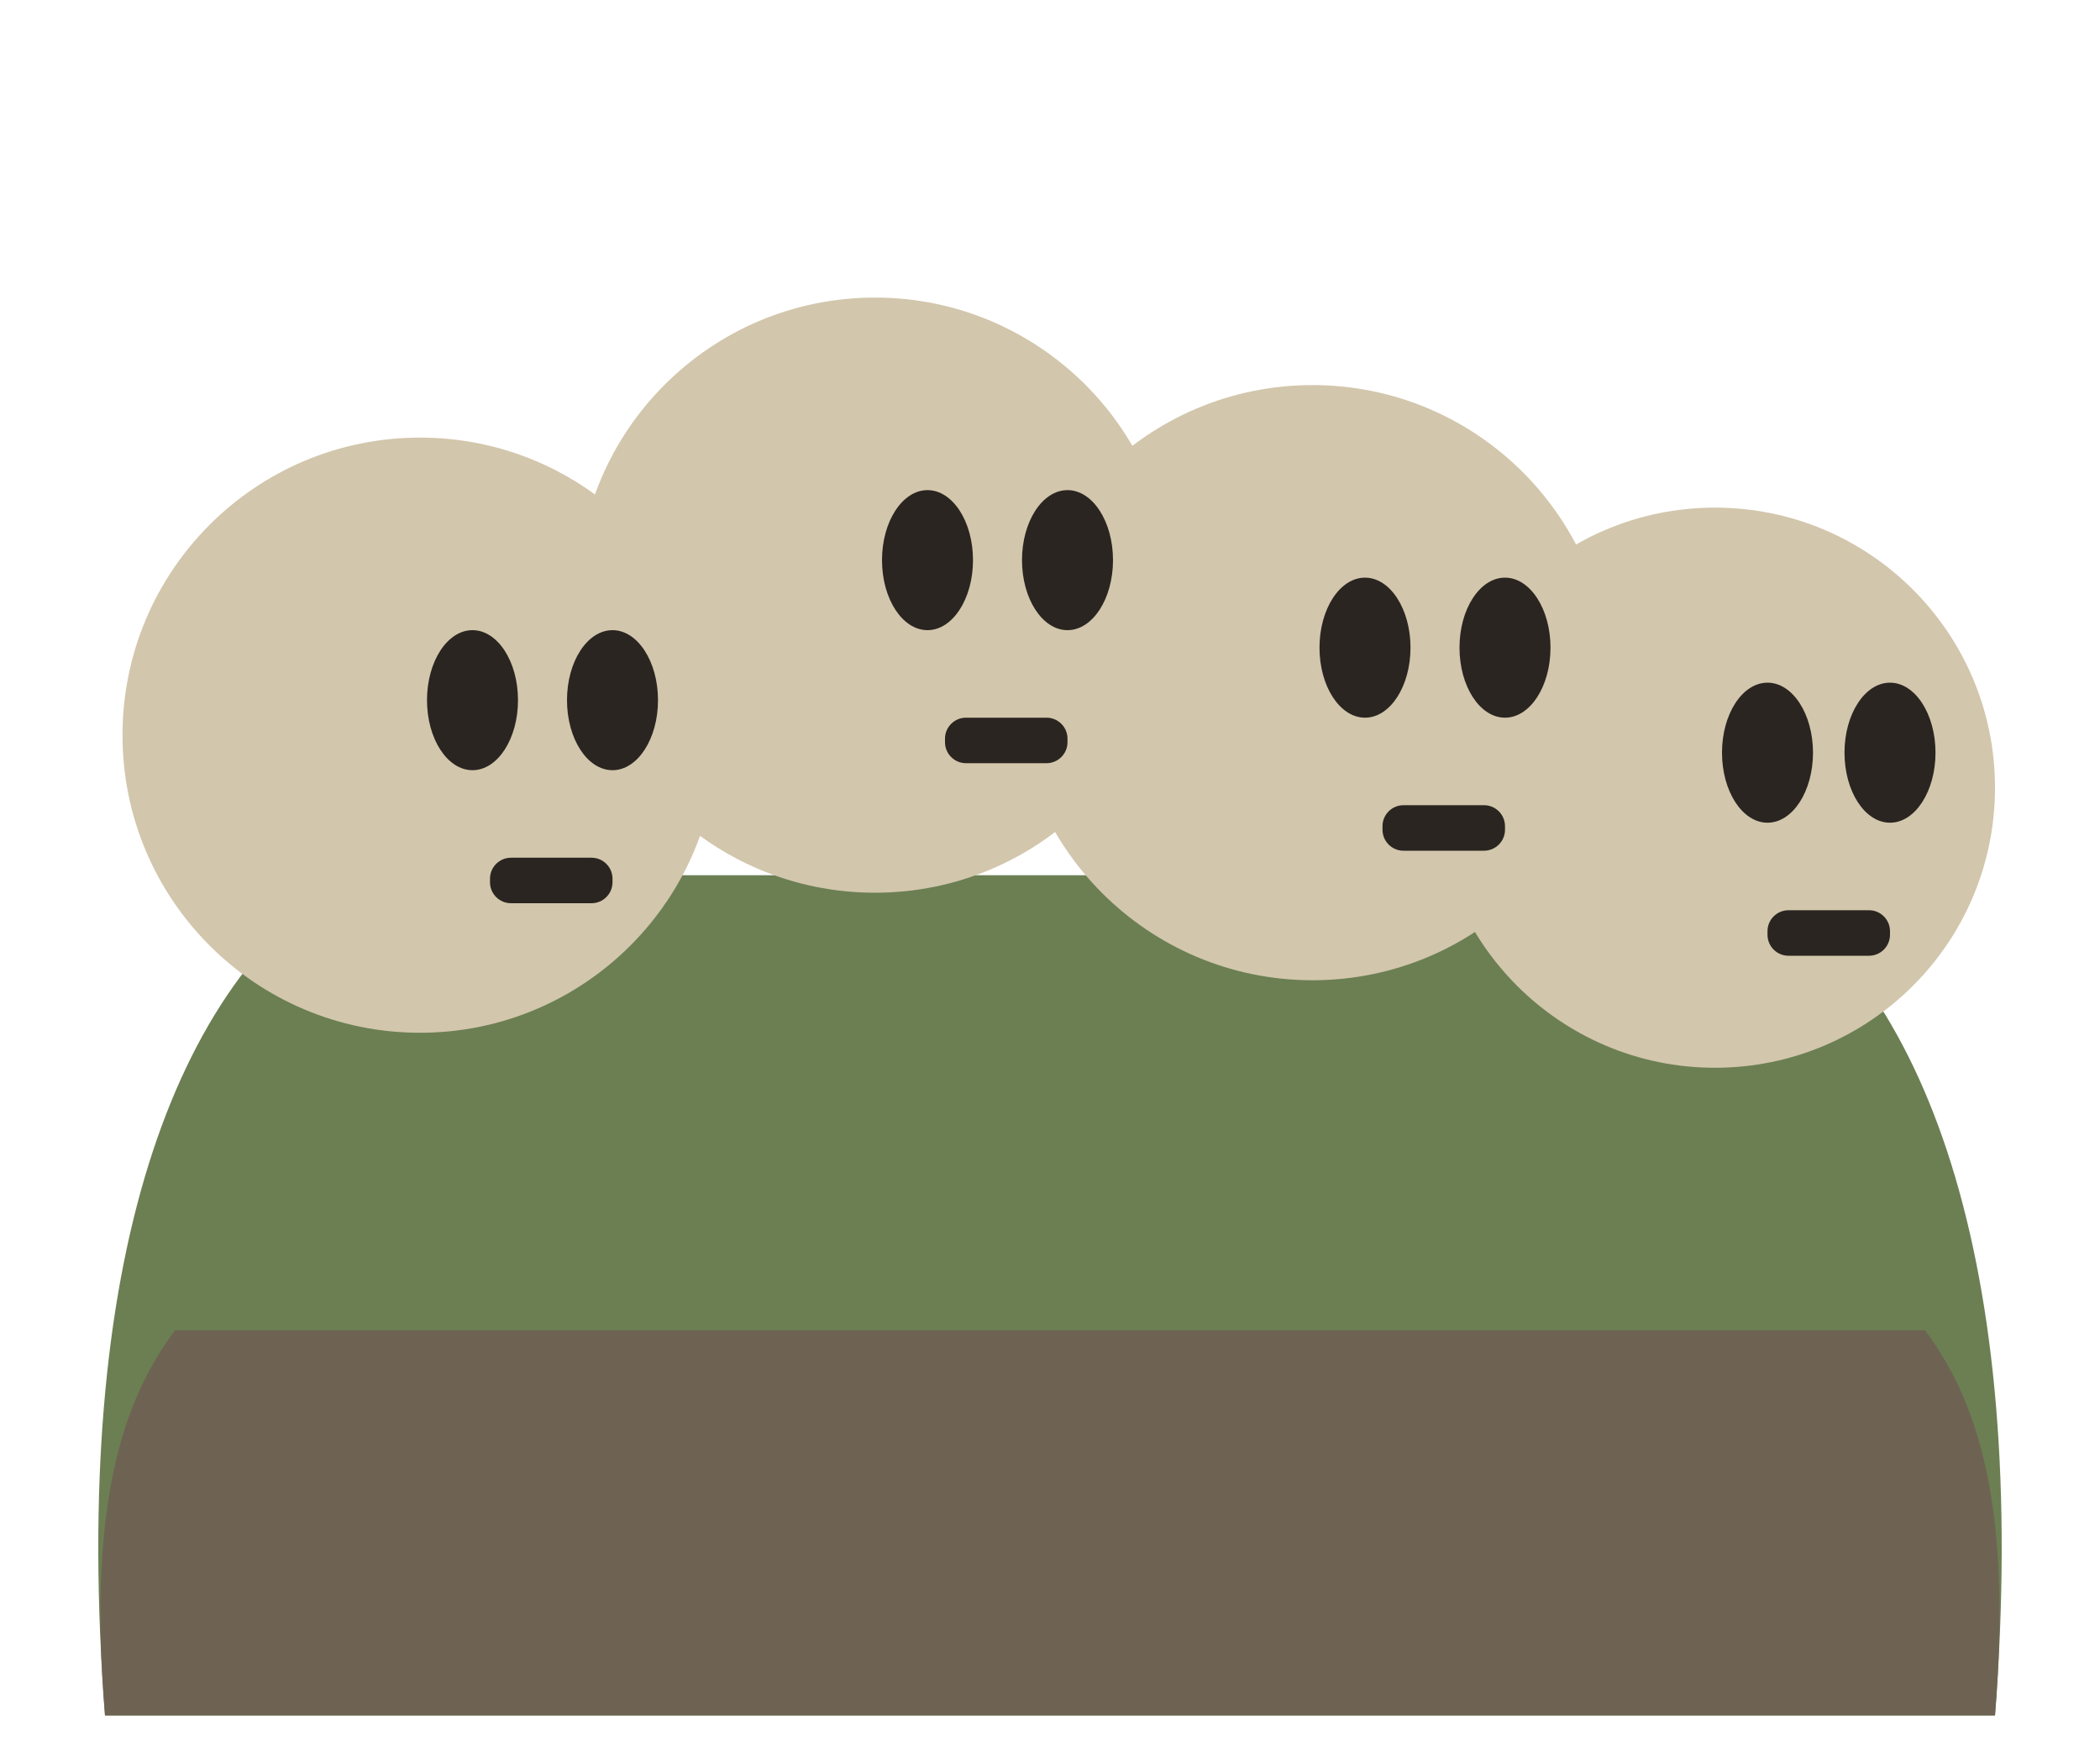
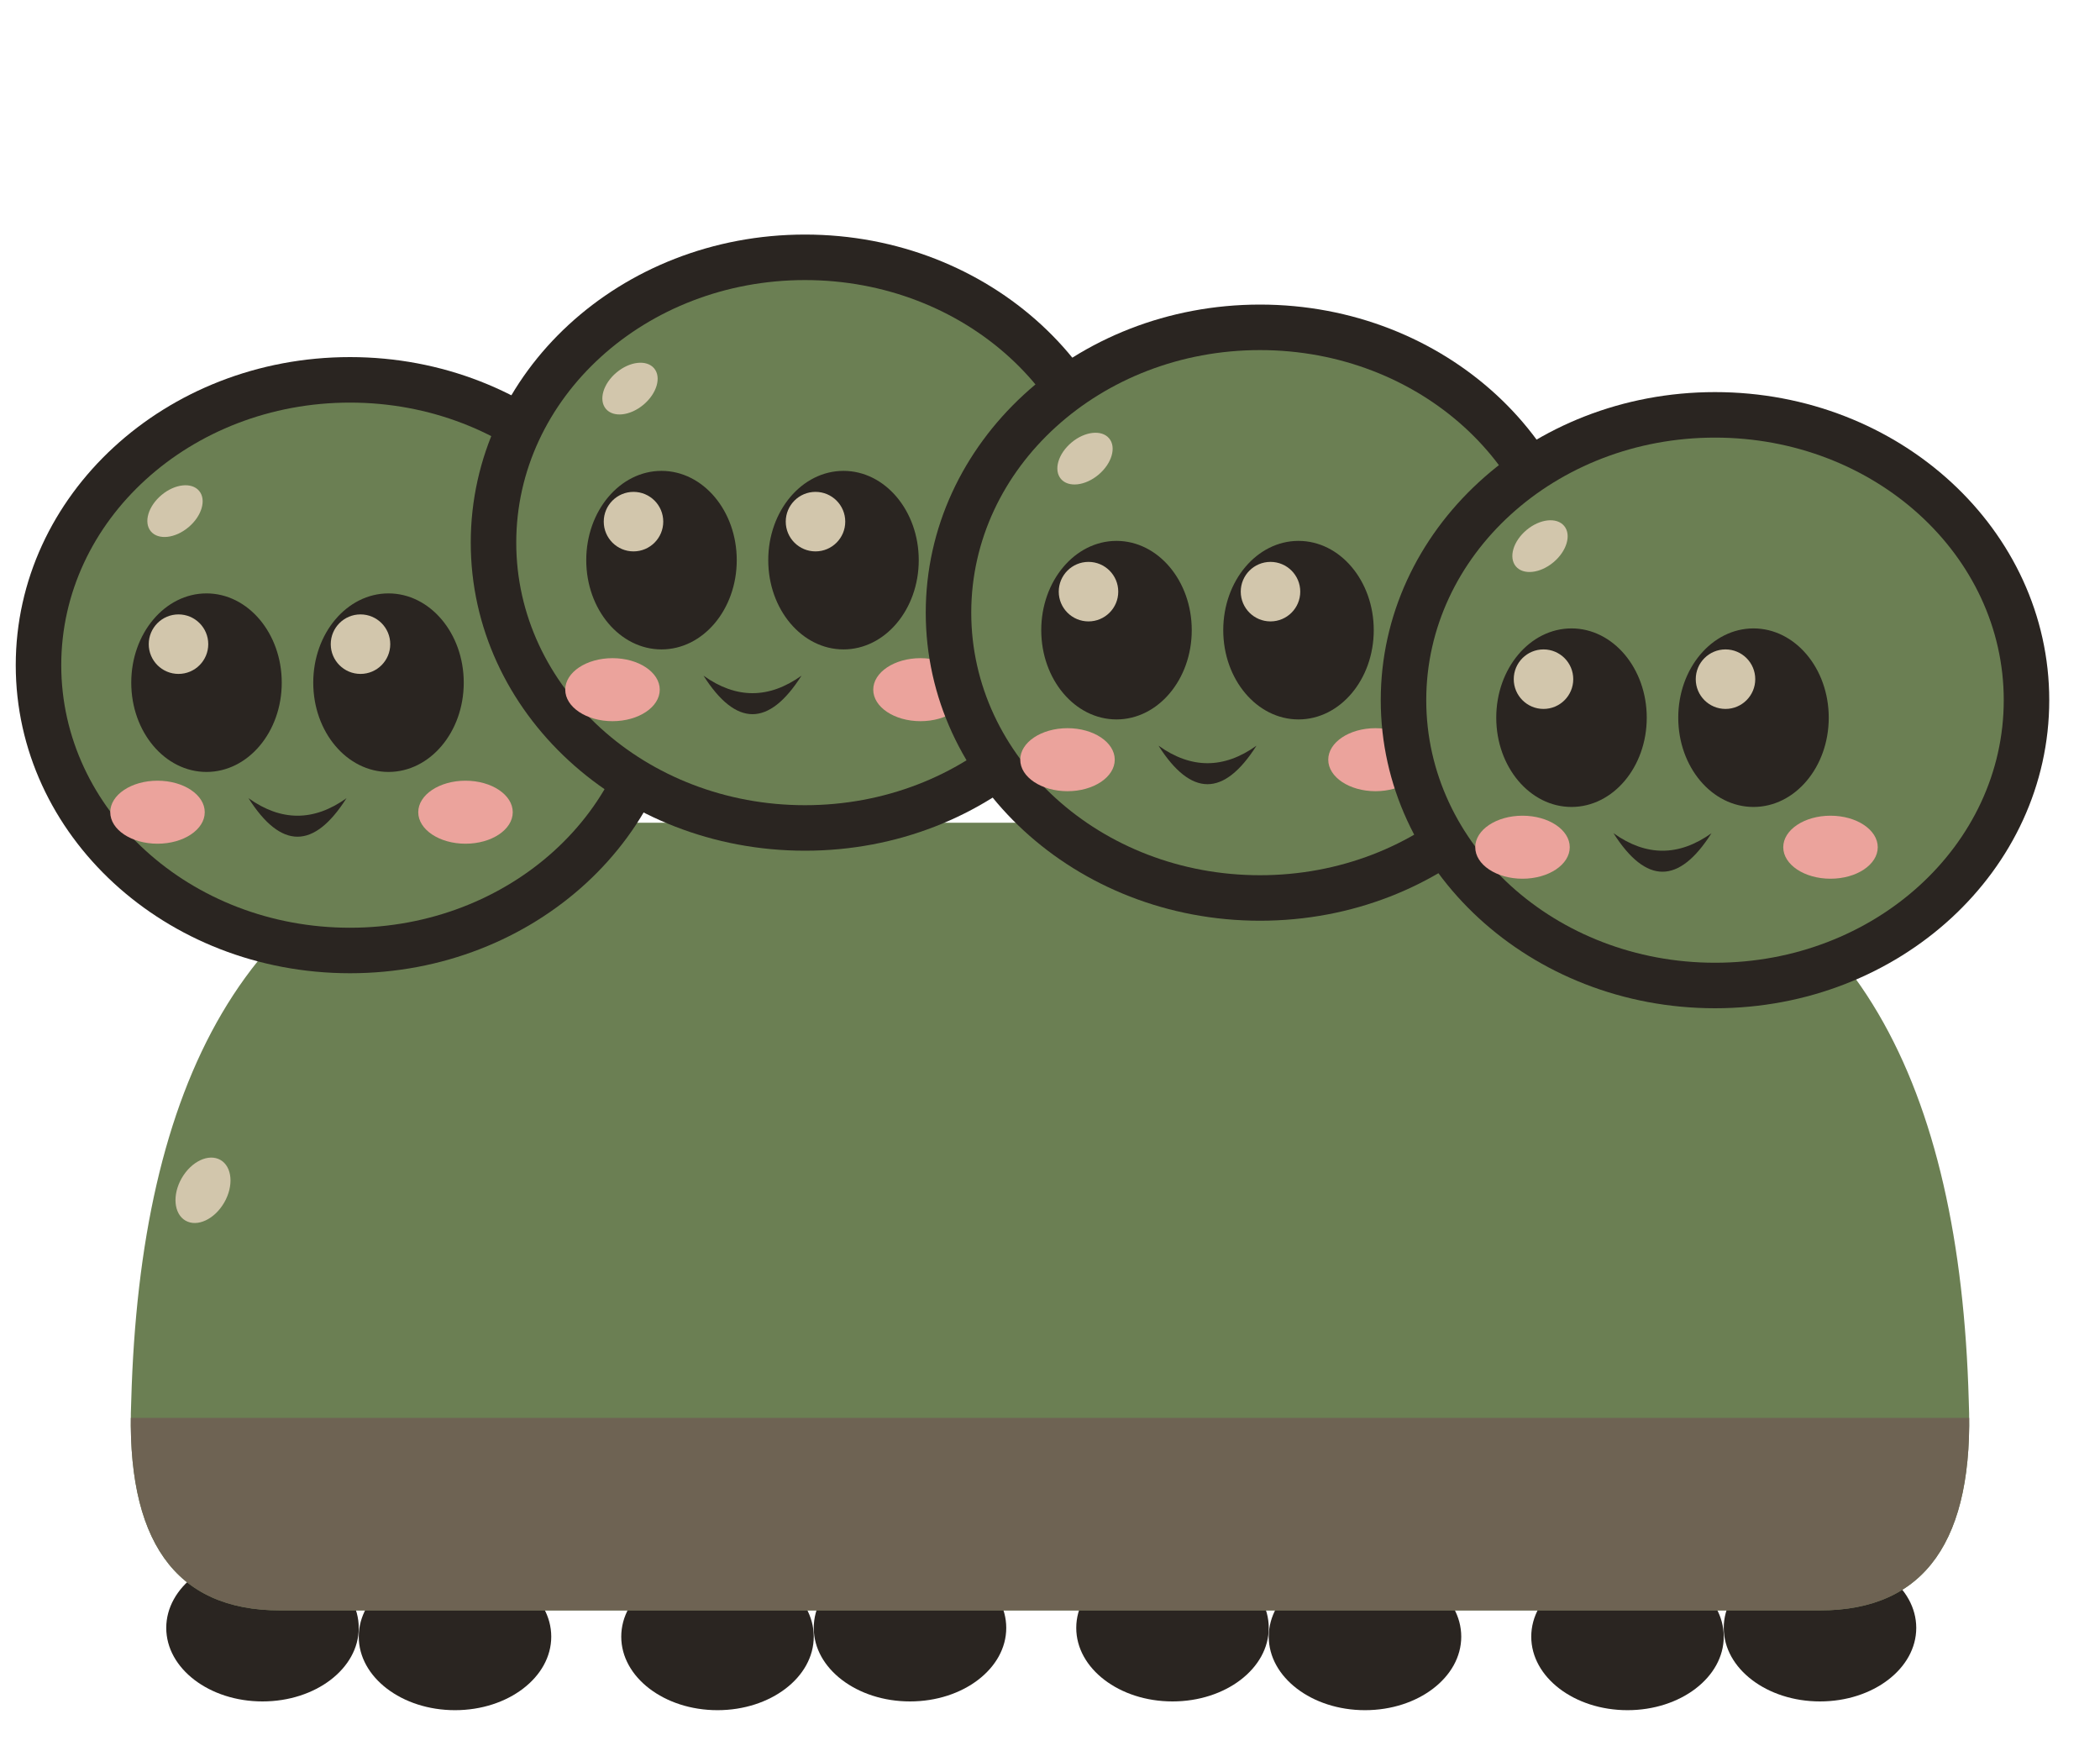
<svg xmlns="http://www.w3.org/2000/svg" viewBox="0 0 120 100">
-   <path d="M6 98 C4 72 10 56 20 50 L100 50 C110 56 116 72 114 98 Z" fill="#6B7F53" />
-   <path d="M6 98 C5 86 7 80 10 76 L110 76 C113 80 115 86 114 98 Z" fill="#6E6353" />
-   <circle cx="24" cy="42" r="17" fill="#D2C6AC" />
-   <circle cx="50" cy="34" r="17" fill="#D2C6AC" />
-   <circle cx="75" cy="39" r="17" fill="#D2C6AC" />
-   <circle cx="98" cy="45" r="16" fill="#D2C6AC" />
+   <defs>
+     <clipPath id="body">
+       <path d="M16,92 Q7,92 7.5,80 C8,62 14,50 28,47 L92,47 C106,50 112,62 112.5,80 Q113,92 104,92 Z" />
+     </clipPath>
+     <g id="face">
+       <ellipse cx="-8.2" cy="1" rx="4.3" ry="5.1" fill="#2A2521" />
+       <ellipse cx="2.2" cy="1" rx="4.3" ry="5.1" fill="#2A2521" />
+       <circle cx="-9.8" cy="-1.2" r="1.7" fill="#D2C6AC" />
+       <circle cx="0.6" cy="-1.2" r="1.7" fill="#D2C6AC" />
+       <ellipse cx="-11" cy="8.4" rx="2.7" ry="1.8" fill="#EBA39C" />
+       <ellipse cx="6.6" cy="8.4" rx="2.7" ry="1.8" fill="#EBA39C" />
+       <path d="M-5.8,7.6 Q-3,12 -0.2,7.6 Q-3,9.6 -5.8,7.6 Z" fill="#2A2521" />
+       <ellipse cx="-10" cy="-8.8" rx="1.8" ry="1.2" transform="rotate(-40 -10 -8.8)" fill="#D2C6AC" />
+     </g>
+   </defs>
  <g fill="#2A2521">
-     <ellipse cx="27" cy="40" rx="2.6" ry="4" />
-     <ellipse cx="35" cy="40" rx="2.6" ry="4" />
-     <rect x="28" y="49" width="7" height="2.6" rx="1.2" />
-     <ellipse cx="53" cy="32" rx="2.6" ry="4" />
-     <ellipse cx="61" cy="32" rx="2.6" ry="4" />
-     <rect x="54" y="41" width="7" height="2.6" rx="1.2" />
-     <ellipse cx="78" cy="37" rx="2.6" ry="4" />
-     <ellipse cx="86" cy="37" rx="2.6" ry="4" />
-     <rect x="79" y="46" width="7" height="2.6" rx="1.2" />
-     <ellipse cx="101" cy="43" rx="2.6" ry="4" />
-     <ellipse cx="108" cy="43" rx="2.6" ry="4" />
-     <rect x="101" y="52" width="7" height="2.6" rx="1.2" />
+     <ellipse cx="15" cy="93" rx="5.5" ry="4.2" />
+     <ellipse cx="26" cy="93.5" rx="5.5" ry="4.2" />
+     <ellipse cx="41" cy="93.5" rx="5.5" ry="4.2" />
+     <ellipse cx="52" cy="93" rx="5.5" ry="4.2" />
+     <ellipse cx="67" cy="93" rx="5.5" ry="4.2" />
+     <ellipse cx="78" cy="93.5" rx="5.5" ry="4.2" />
+     <ellipse cx="93" cy="93.5" rx="5.5" ry="4.2" />
+     <ellipse cx="104" cy="93" rx="5.5" ry="4.2" />
  </g>
+   <path d="M16,92 Q7,92 7.5,80 C8,62 14,50 28,47 L92,47 C106,50 112,62 112.5,80 Q113,92 104,92 Z" fill="#6B7F53" />
+   <rect x="0" y="81" width="120" height="12" fill="#6E6353" clip-path="url(#body)" />
+   <ellipse cx="11.6" cy="68" rx="2" ry="1.4" transform="rotate(-60 11.6 68)" fill="#D2C6AC" />
+   <ellipse cx="20" cy="38" rx="19.1" ry="17.6" fill="#2A2521" />
+   <ellipse cx="20" cy="38" rx="16.5" ry="15" fill="#6B7F53" />
+   <use href="#face" transform="translate(20 38)" />
+   <ellipse cx="46" cy="31" rx="19.1" ry="17.6" fill="#2A2521" />
+   <ellipse cx="46" cy="31" rx="16.5" ry="15" fill="#6B7F53" />
+   <use href="#face" transform="translate(46 31)" />
+   <ellipse cx="72" cy="35" rx="19.1" ry="17.6" fill="#2A2521" />
+   <ellipse cx="72" cy="35" rx="16.5" ry="15" fill="#6B7F53" />
+   <use href="#face" transform="translate(72 35)" />
+   <ellipse cx="98" cy="40" rx="19.1" ry="17.6" fill="#2A2521" />
+   <ellipse cx="98" cy="40" rx="16.5" ry="15" fill="#6B7F53" />
+   <use href="#face" transform="translate(98 40)" />
</svg>
